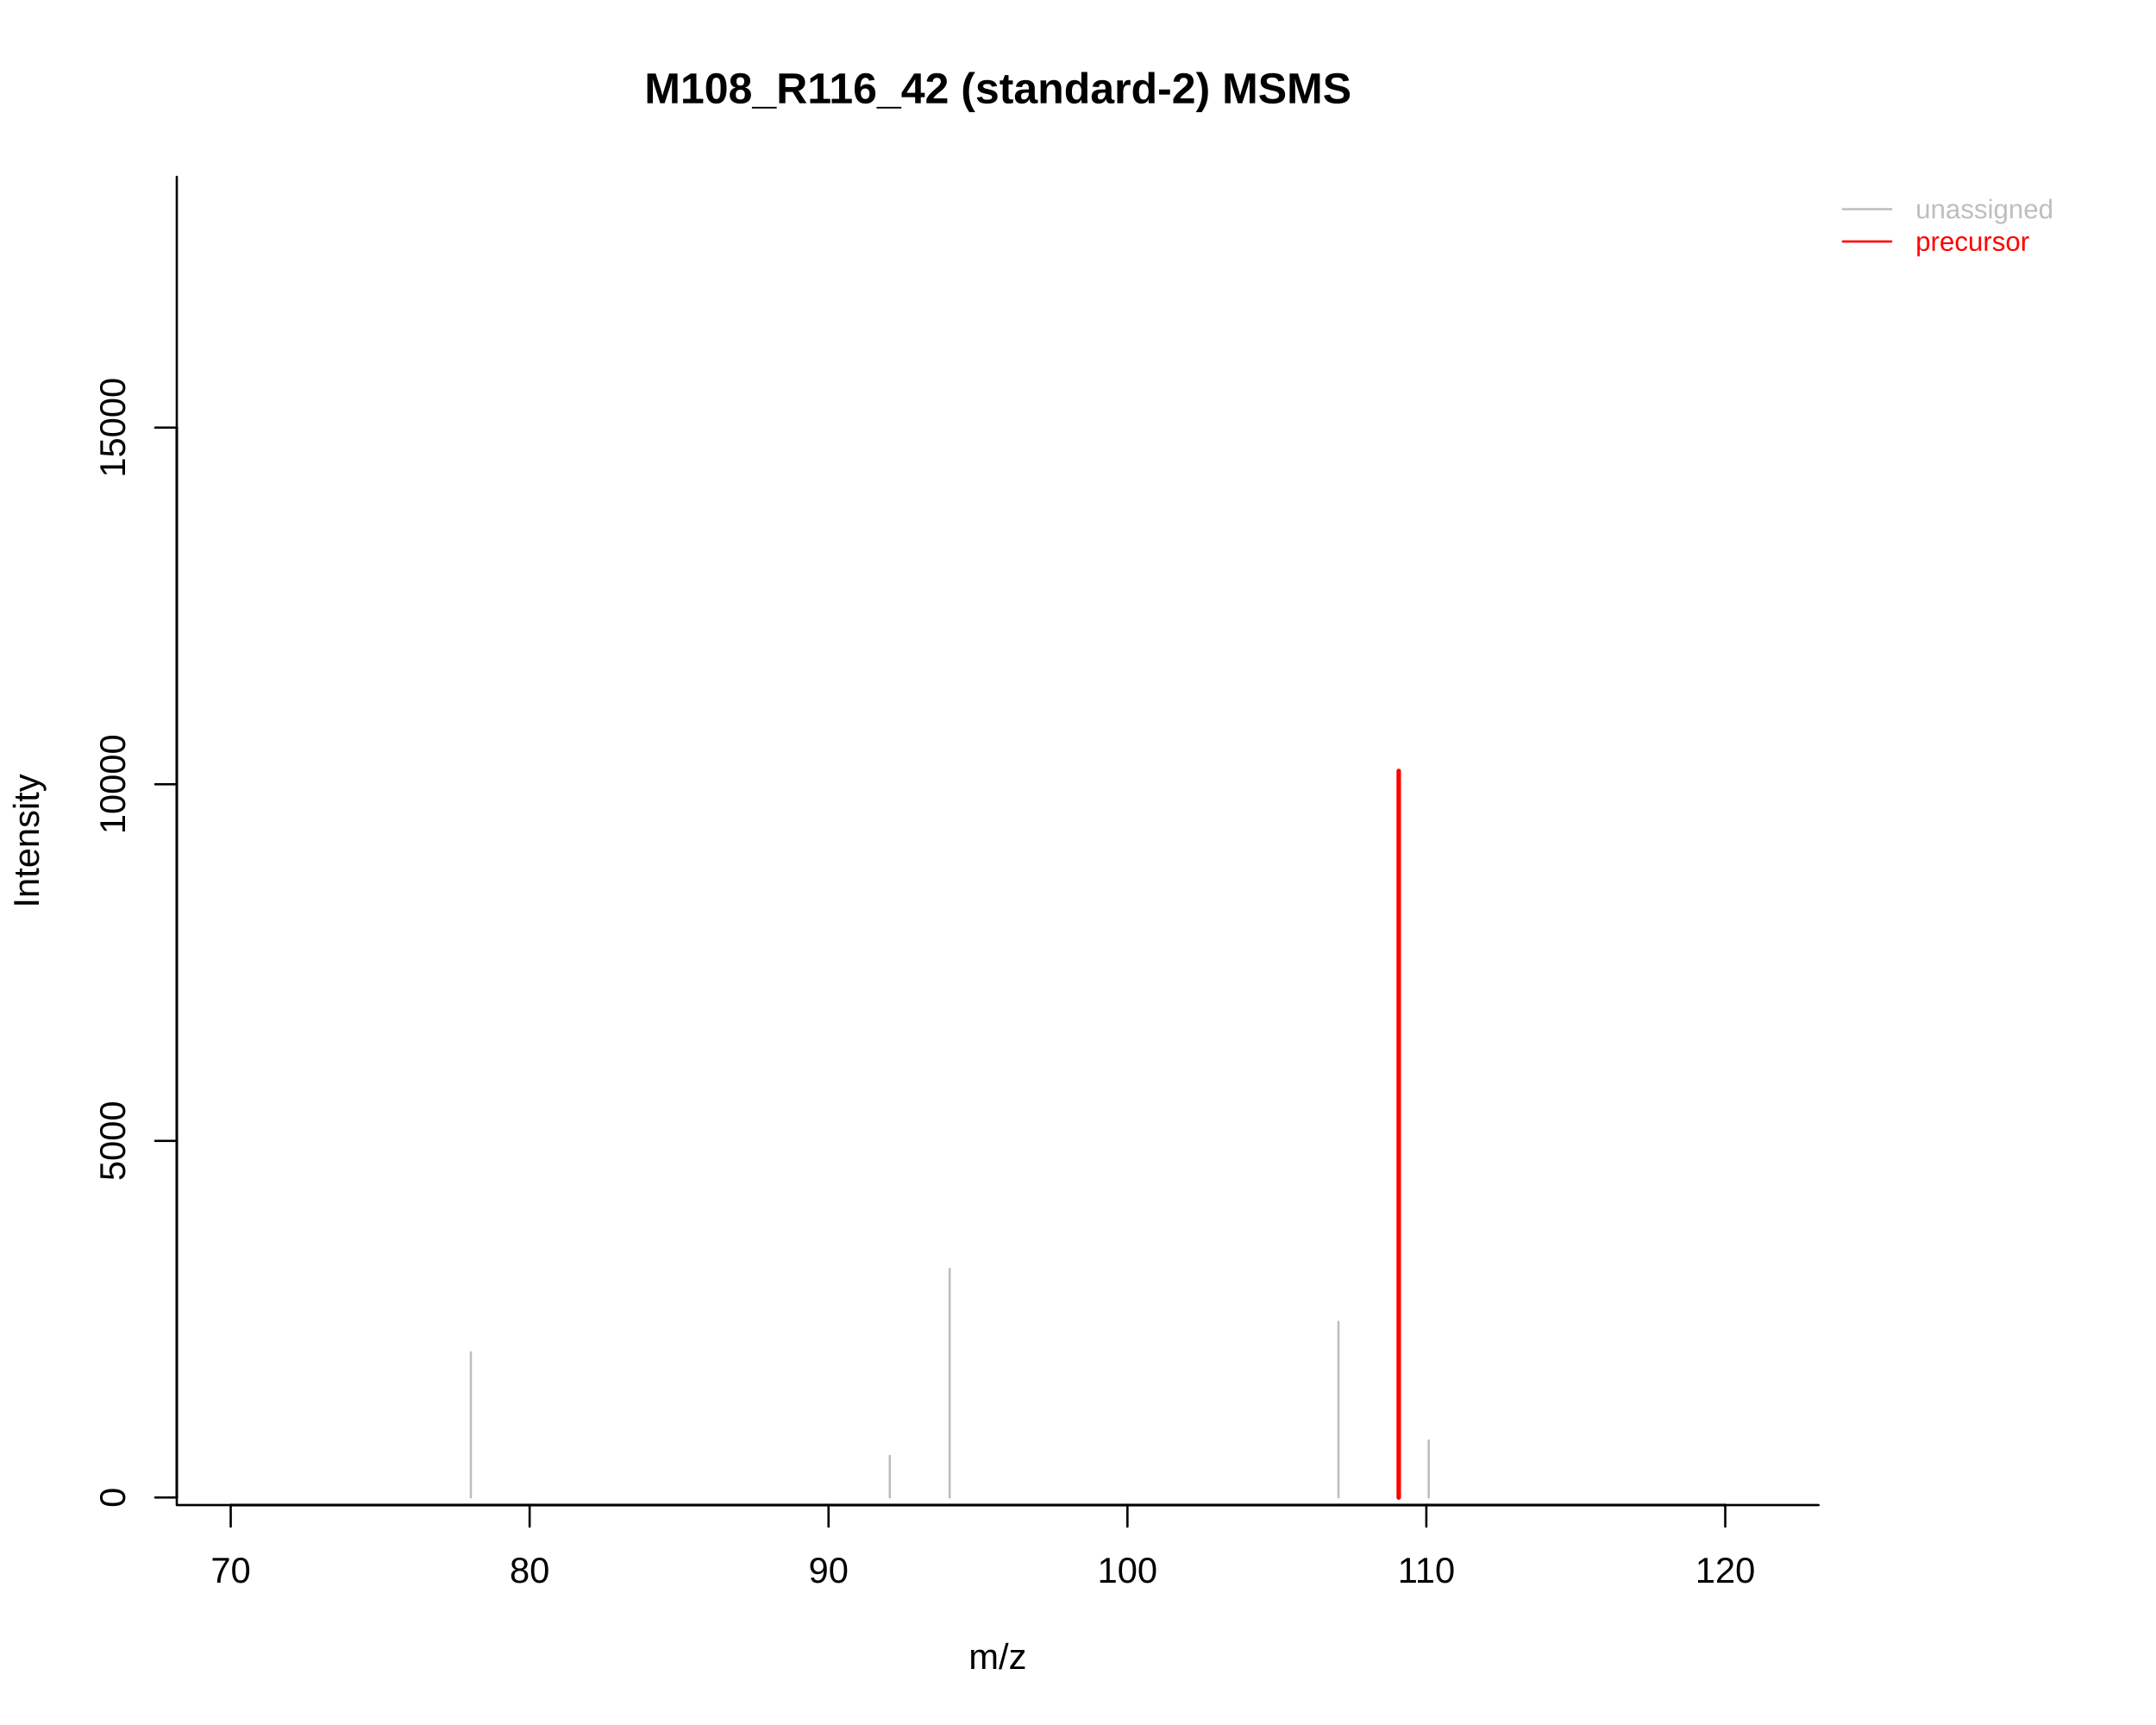
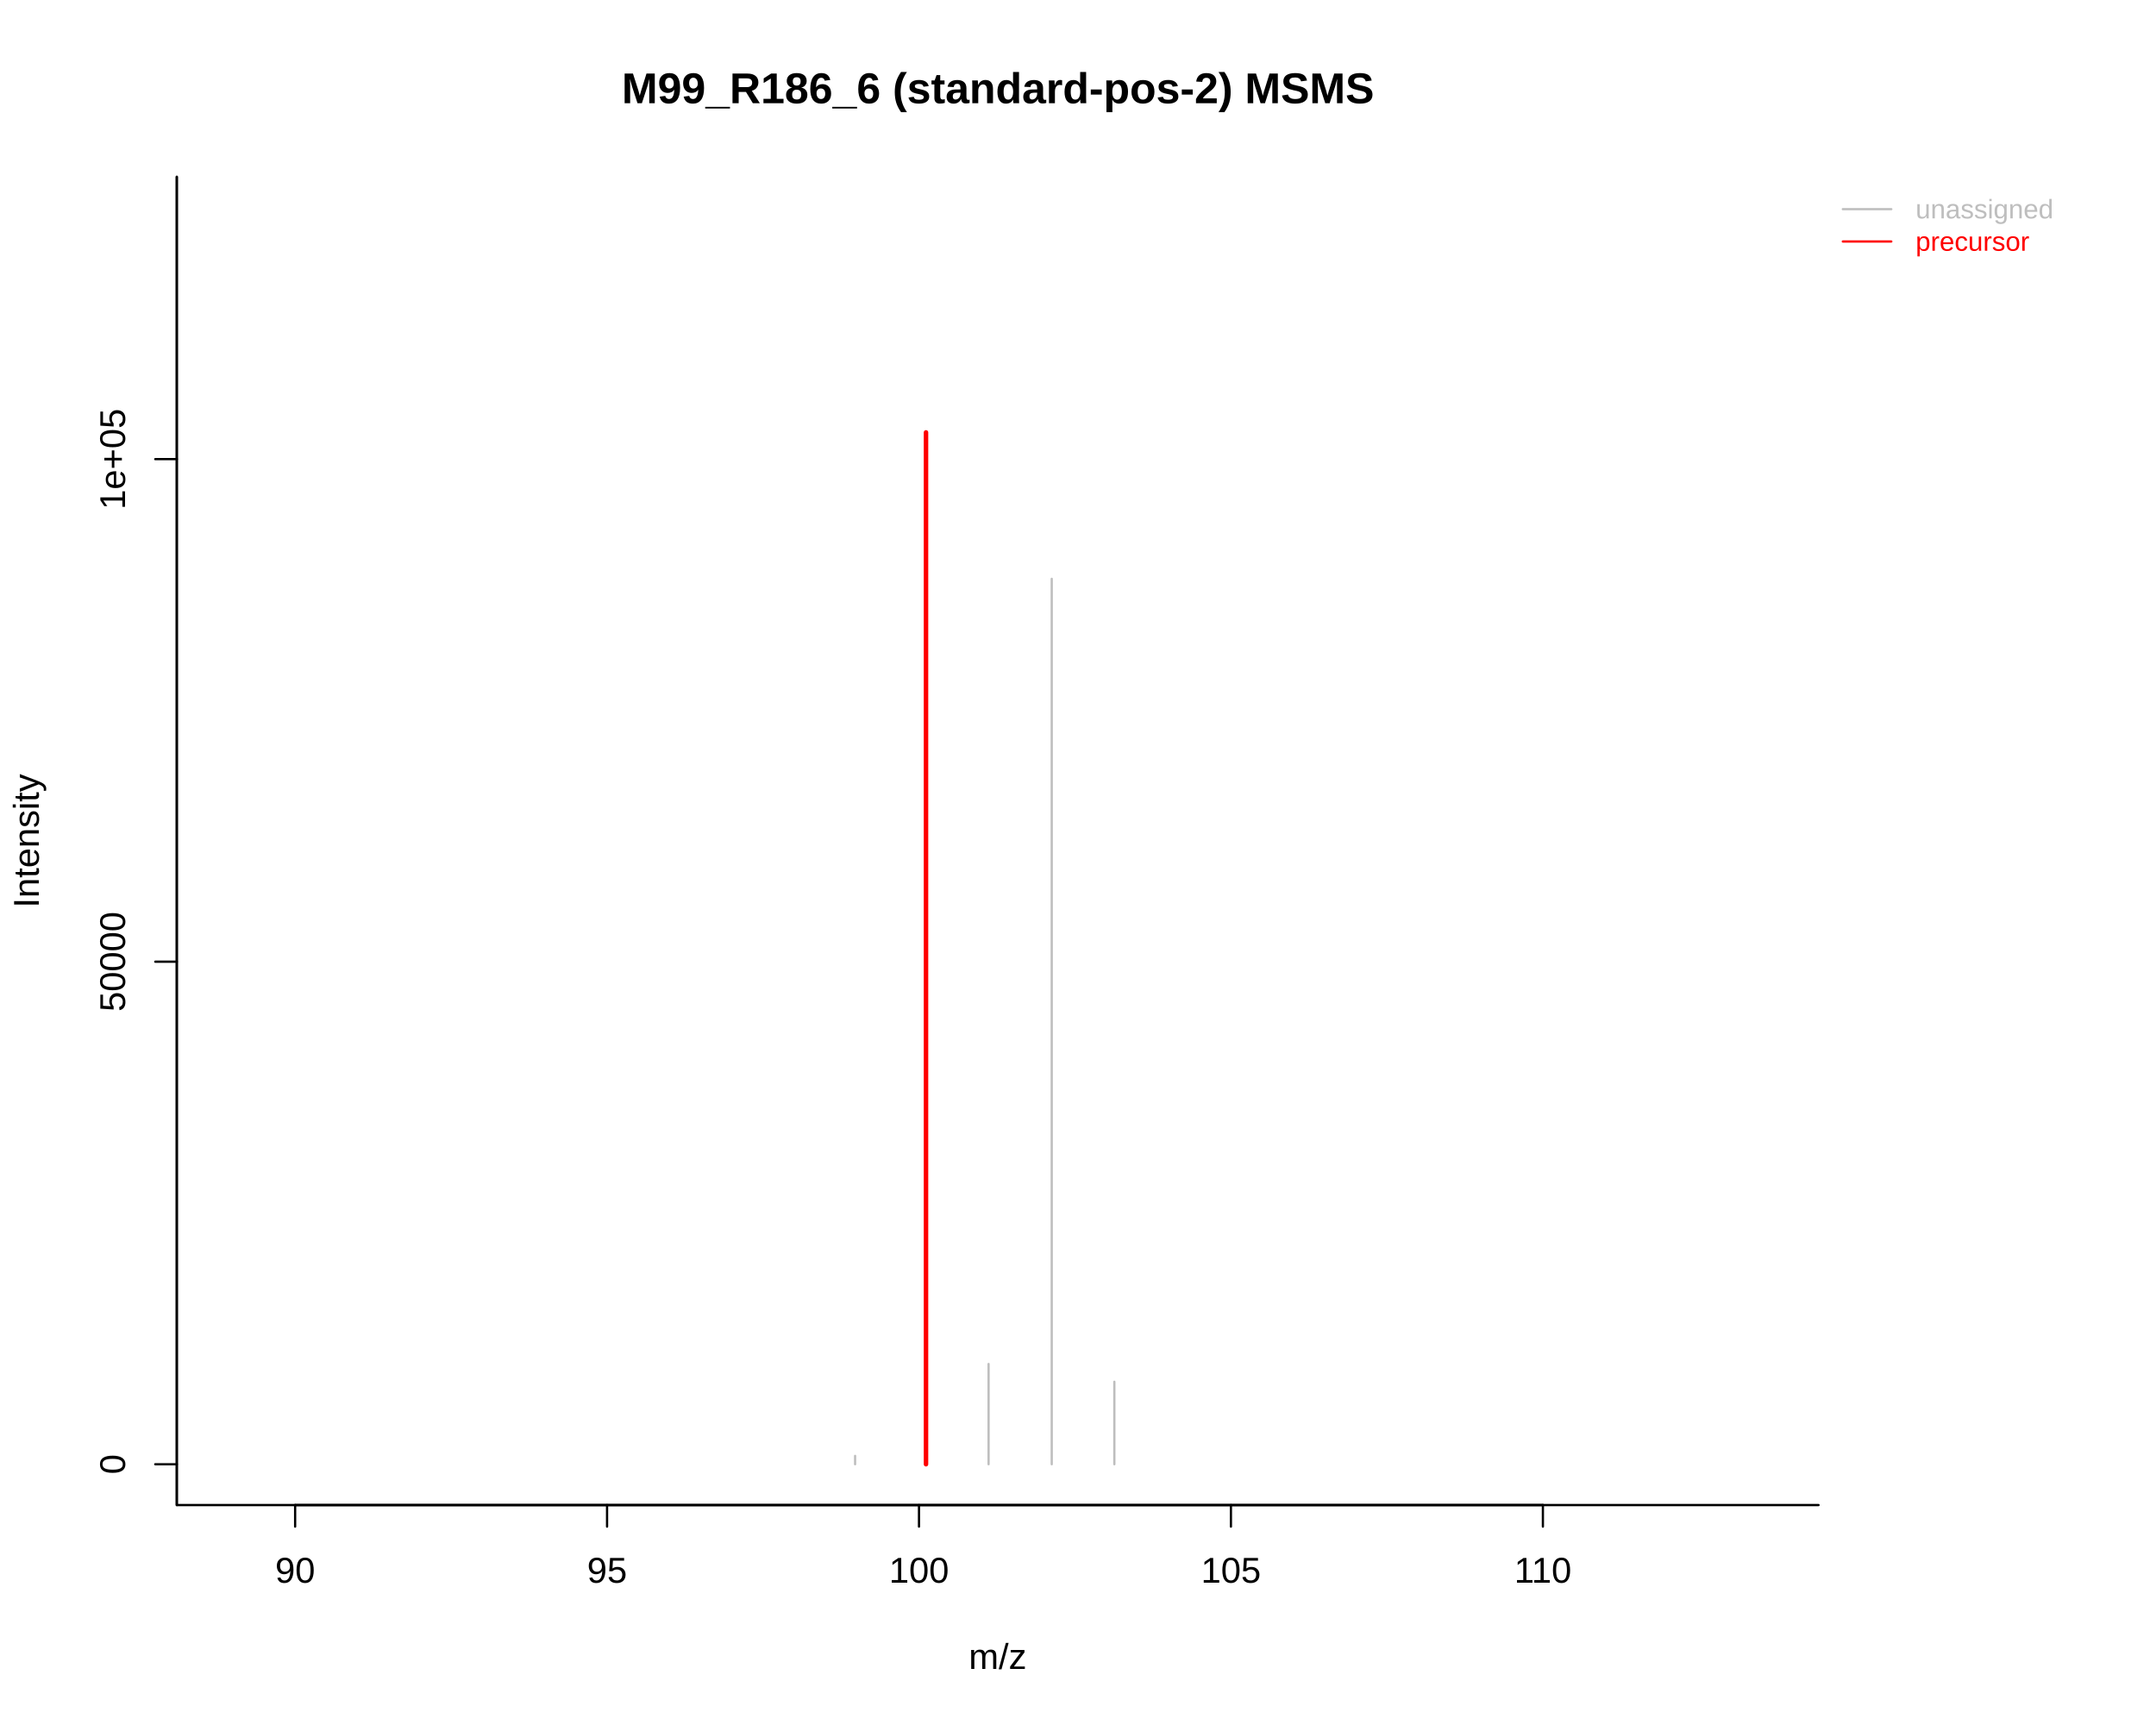
<svg xmlns="http://www.w3.org/2000/svg" viewBox="0 0 720.00 576.00">
  <defs>
    <style type="text/css">
    line, polyline, polygon, path, rect, circle {
      fill: none;
      stroke: #000000;
      stroke-linecap: round;
      stroke-linejoin: round;
      stroke-miterlimit: 10.00;
    }
  </style>
  </defs>
  <rect width="100%" height="100%" style="stroke: none; fill: #FFFFFF;" />
-   <line x1="77.05" y1="502.56" x2="576.15" y2="502.56" style="stroke-width: 0.75;" />
-   <line x1="77.05" y1="502.56" x2="77.05" y2="509.76" style="stroke-width: 0.75;" />
-   <line x1="176.87" y1="502.56" x2="176.87" y2="509.76" style="stroke-width: 0.75;" />
-   <line x1="276.69" y1="502.56" x2="276.69" y2="509.76" style="stroke-width: 0.75;" />
-   <line x1="376.51" y1="502.56" x2="376.51" y2="509.76" style="stroke-width: 0.75;" />
-   <line x1="476.33" y1="502.56" x2="476.33" y2="509.76" style="stroke-width: 0.75;" />
-   <line x1="576.15" y1="502.56" x2="576.15" y2="509.76" style="stroke-width: 0.75;" />
-   <text x="70.38" y="528.48" style="font-size: 12.00px; font-family: Liberation Sans;" textLength="13.34px" lengthAdjust="spacingAndGlyphs">70</text>
-   <text x="170.20" y="528.48" style="font-size: 12.00px; font-family: Liberation Sans;" textLength="13.34px" lengthAdjust="spacingAndGlyphs">80</text>
-   <text x="270.02" y="528.48" style="font-size: 12.00px; font-family: Liberation Sans;" textLength="13.34px" lengthAdjust="spacingAndGlyphs">90</text>
-   <text x="366.50" y="528.48" style="font-size: 12.00px; font-family: Liberation Sans;" textLength="20.02px" lengthAdjust="spacingAndGlyphs">100</text>
-   <text x="466.77" y="528.48" style="font-size: 12.00px; font-family: Liberation Sans;" textLength="19.12px" lengthAdjust="spacingAndGlyphs">110</text>
-   <text x="566.15" y="528.48" style="font-size: 12.00px; font-family: Liberation Sans;" textLength="20.02px" lengthAdjust="spacingAndGlyphs">120</text>
-   <line x1="59.04" y1="500.04" x2="59.04" y2="142.79" style="stroke-width: 0.75;" />
-   <line x1="59.04" y1="500.04" x2="51.84" y2="500.04" style="stroke-width: 0.75;" />
-   <line x1="59.04" y1="380.96" x2="51.84" y2="380.96" style="stroke-width: 0.75;" />
-   <line x1="59.04" y1="261.87" x2="51.84" y2="261.87" style="stroke-width: 0.75;" />
-   <line x1="59.04" y1="142.79" x2="51.84" y2="142.79" style="stroke-width: 0.75;" />
-   <text transform="translate(41.76,503.38) rotate(-90)" style="font-size: 12.00px; font-family: Liberation Sans;" textLength="6.67px" lengthAdjust="spacingAndGlyphs">0</text>
-   <text transform="translate(41.76,394.30) rotate(-90)" style="font-size: 12.00px; font-family: Liberation Sans;" textLength="26.69px" lengthAdjust="spacingAndGlyphs">5000</text>
-   <text transform="translate(41.76,278.55) rotate(-90)" style="font-size: 12.00px; font-family: Liberation Sans;" textLength="33.36px" lengthAdjust="spacingAndGlyphs">10000</text>
-   <text transform="translate(41.76,159.47) rotate(-90)" style="font-size: 12.00px; font-family: Liberation Sans;" textLength="33.36px" lengthAdjust="spacingAndGlyphs">15000</text>
+   <line x1="98.56" y1="502.56" x2="515.25" y2="502.56" style="stroke-width: 0.75;" />
+   <line x1="98.56" y1="502.56" x2="98.56" y2="509.76" style="stroke-width: 0.75;" />
+   <line x1="202.73" y1="502.56" x2="202.73" y2="509.76" style="stroke-width: 0.75;" />
+   <line x1="306.90" y1="502.56" x2="306.90" y2="509.76" style="stroke-width: 0.75;" />
+   <line x1="411.07" y1="502.56" x2="411.07" y2="509.76" style="stroke-width: 0.75;" />
+   <line x1="515.25" y1="502.56" x2="515.25" y2="509.76" style="stroke-width: 0.75;" />
+   <text x="91.89" y="528.48" style="font-size: 12.00px; font-family: Liberation Sans;" textLength="13.34px" lengthAdjust="spacingAndGlyphs">90</text>
+   <text x="196.06" y="528.48" style="font-size: 12.00px; font-family: Liberation Sans;" textLength="13.34px" lengthAdjust="spacingAndGlyphs">95</text>
+   <text x="296.89" y="528.48" style="font-size: 12.00px; font-family: Liberation Sans;" textLength="20.02px" lengthAdjust="spacingAndGlyphs">100</text>
+   <text x="401.07" y="528.48" style="font-size: 12.00px; font-family: Liberation Sans;" textLength="20.02px" lengthAdjust="spacingAndGlyphs">105</text>
+   <text x="505.68" y="528.48" style="font-size: 12.00px; font-family: Liberation Sans;" textLength="19.12px" lengthAdjust="spacingAndGlyphs">110</text>
  <polyline points="59.04,59.04 59.04,502.56 607.31,502.56 " style="stroke-width: 0.75;" />
  <defs>
    <clipPath id="cpMC4wMHw2MzcuNTV8NTc2LjAwfDAuMDA=">
      <rect x="0.00" y="0.00" width="637.55" height="576.00" />
    </clipPath>
  </defs>
  <g clip-path="url(#cpMC4wMHw2MzcuNTV8NTc2LjAwfDAuMDA=)">
-     <text x="215.22" y="34.47" style="font-size: 14.40px; font-weight: bold; font-family: Liberation Sans;" textLength="235.91px" lengthAdjust="spacingAndGlyphs">M108_R116_42 (standard-2) MSMS</text>
+     <text x="207.63" y="34.47" style="font-size: 14.40px; font-weight: bold; font-family: Liberation Sans;" textLength="251.09px" lengthAdjust="spacingAndGlyphs">M99_R186_6 (standard-pos-2) MSMS</text>
  </g>
  <g clip-path="url(#cpMC4wMHw2MzcuNTV8NTc2LjAwfDAuMDA=)">
    <text x="323.51" y="557.28" style="font-size: 12.00px; font-family: Liberation Sans;" textLength="19.33px" lengthAdjust="spacingAndGlyphs">m/z</text>
  </g>
  <g clip-path="url(#cpMC4wMHw2MzcuNTV8NTc2LjAwfDAuMDA=)">
    <text transform="translate(12.96,303.14) rotate(-90)" style="font-size: 12.00px; font-family: Liberation Sans;" textLength="44.67px" lengthAdjust="spacingAndGlyphs">Intensity</text>
  </g>
  <defs>
    <clipPath id="cpNTkuMDR8NjA3LjMxfDUwMi41Nnw1OS4wNA==">
      <rect x="59.04" y="59.04" width="548.27" height="443.52" />
    </clipPath>
  </defs>
-   <line x1="157.24" y1="500.04" x2="157.24" y2="451.52" style="stroke-width: 0.75; stroke: #BEBEBE;" clip-path="url(#cpNTkuMDR8NjA3LjMxfDUwMi41Nnw1OS4wNA==)" />
-   <line x1="297.15" y1="500.04" x2="297.15" y2="486.13" style="stroke-width: 0.75; stroke: #BEBEBE;" clip-path="url(#cpNTkuMDR8NjA3LjMxfDUwMi41Nnw1OS4wNA==)" />
-   <line x1="317.14" y1="500.04" x2="317.14" y2="423.67" style="stroke-width: 0.75; stroke: #BEBEBE;" clip-path="url(#cpNTkuMDR8NjA3LjMxfDUwMi41Nnw1OS4wNA==)" />
-   <line x1="446.99" y1="500.04" x2="446.99" y2="441.36" style="stroke-width: 0.75; stroke: #BEBEBE;" clip-path="url(#cpNTkuMDR8NjA3LjMxfDUwMi41Nnw1OS4wNA==)" />
-   <line x1="467.11" y1="500.04" x2="467.11" y2="257.43" style="stroke-width: 1.50; stroke: #FF0000;" clip-path="url(#cpNTkuMDR8NjA3LjMxfDUwMi41Nnw1OS4wNA==)" />
-   <line x1="477.12" y1="500.04" x2="477.12" y2="480.96" style="stroke-width: 0.75; stroke: #BEBEBE;" clip-path="url(#cpNTkuMDR8NjA3LjMxfDUwMi41Nnw1OS4wNA==)" />
+   <line x1="285.56" y1="488.93" x2="285.56" y2="486.13" style="stroke-width: 0.75; stroke: #BEBEBE;" clip-path="url(#cpNTkuMDR8NjA3LjMxfDUwMi41Nnw1OS4wNA==)" />
+   <line x1="309.24" y1="488.93" x2="309.24" y2="144.38" style="stroke-width: 1.50; stroke: #FF0000;" clip-path="url(#cpNTkuMDR8NjA3LjMxfDUwMi41Nnw1OS4wNA==)" />
+   <line x1="330.14" y1="488.93" x2="330.14" y2="455.44" style="stroke-width: 0.75; stroke: #BEBEBE;" clip-path="url(#cpNTkuMDR8NjA3LjMxfDUwMi41Nnw1OS4wNA==)" />
+   <line x1="351.23" y1="488.93" x2="351.23" y2="193.27" style="stroke-width: 0.75; stroke: #BEBEBE;" clip-path="url(#cpNTkuMDR8NjA3LjMxfDUwMi41Nnw1OS4wNA==)" />
+   <line x1="372.14" y1="488.93" x2="372.14" y2="461.38" style="stroke-width: 0.75; stroke: #BEBEBE;" clip-path="url(#cpNTkuMDR8NjA3LjMxfDUwMi41Nnw1OS4wNA==)" />
  <defs>
    <clipPath id="cpMC4wMHw3MjAuMDB8NTc2LjAwfDAuMDA=">
      <rect x="0.00" y="0.00" width="720.00" height="576.00" />
    </clipPath>
  </defs>
+   <line x1="59.04" y1="502.56" x2="59.04" y2="59.04" style="stroke-width: 0.75;" clip-path="url(#cpMC4wMHw3MjAuMDB8NTc2LjAwfDAuMDA=)" />
+   <line x1="59.04" y1="488.93" x2="51.84" y2="488.93" style="stroke-width: 0.75;" clip-path="url(#cpMC4wMHw3MjAuMDB8NTc2LjAwfDAuMDA=)" />
+   <line x1="59.04" y1="321.12" x2="51.84" y2="321.12" style="stroke-width: 0.75;" clip-path="url(#cpMC4wMHw3MjAuMDB8NTc2LjAwfDAuMDA=)" />
+   <line x1="59.04" y1="153.31" x2="51.84" y2="153.31" style="stroke-width: 0.75;" clip-path="url(#cpMC4wMHw3MjAuMDB8NTc2LjAwfDAuMDA=)" />
+   <g clip-path="url(#cpMC4wMHw3MjAuMDB8NTc2LjAwfDAuMDA=)">
+     <text transform="translate(41.76,492.27) rotate(-90)" style="font-size: 12.00px; font-family: Liberation Sans;" textLength="6.67px" lengthAdjust="spacingAndGlyphs">0</text>
+   </g>
+   <g clip-path="url(#cpMC4wMHw3MjAuMDB8NTc2LjAwfDAuMDA=)">
+     <text transform="translate(41.76,337.80) rotate(-90)" style="font-size: 12.00px; font-family: Liberation Sans;" textLength="33.36px" lengthAdjust="spacingAndGlyphs">50000</text>
+   </g>
+   <g clip-path="url(#cpMC4wMHw3MjAuMDB8NTc2LjAwfDAuMDA=)">
+     <text transform="translate(41.76,170.16) rotate(-90)" style="font-size: 12.00px; font-family: Liberation Sans;" textLength="33.70px" lengthAdjust="spacingAndGlyphs">1e+05</text>
+   </g>
  <line x1="615.41" y1="69.84" x2="631.61" y2="69.84" style="stroke-width: 0.75; stroke: #BEBEBE;" clip-path="url(#cpMC4wMHw3MjAuMDB8NTc2LjAwfDAuMDA=)" />
  <line x1="615.41" y1="80.64" x2="631.61" y2="80.64" style="stroke-width: 0.75; stroke: #FF0000;" clip-path="url(#cpMC4wMHw3MjAuMDB8NTc2LjAwfDAuMDA=)" />
  <g clip-path="url(#cpMC4wMHw3MjAuMDB8NTc2LjAwfDAuMDA=)">
    <text x="639.71" y="72.93" style="font-size: 9.00px; fill: #BEBEBE; font-family: Liberation Sans;" textLength="46.00px" lengthAdjust="spacingAndGlyphs">unassigned</text>
  </g>
  <g clip-path="url(#cpMC4wMHw3MjAuMDB8NTc2LjAwfDAuMDA=)">
    <text x="639.71" y="83.73" style="font-size: 9.00px; fill: #FF0000; font-family: Liberation Sans;" textLength="38.00px" lengthAdjust="spacingAndGlyphs">precursor</text>
  </g>
</svg>
